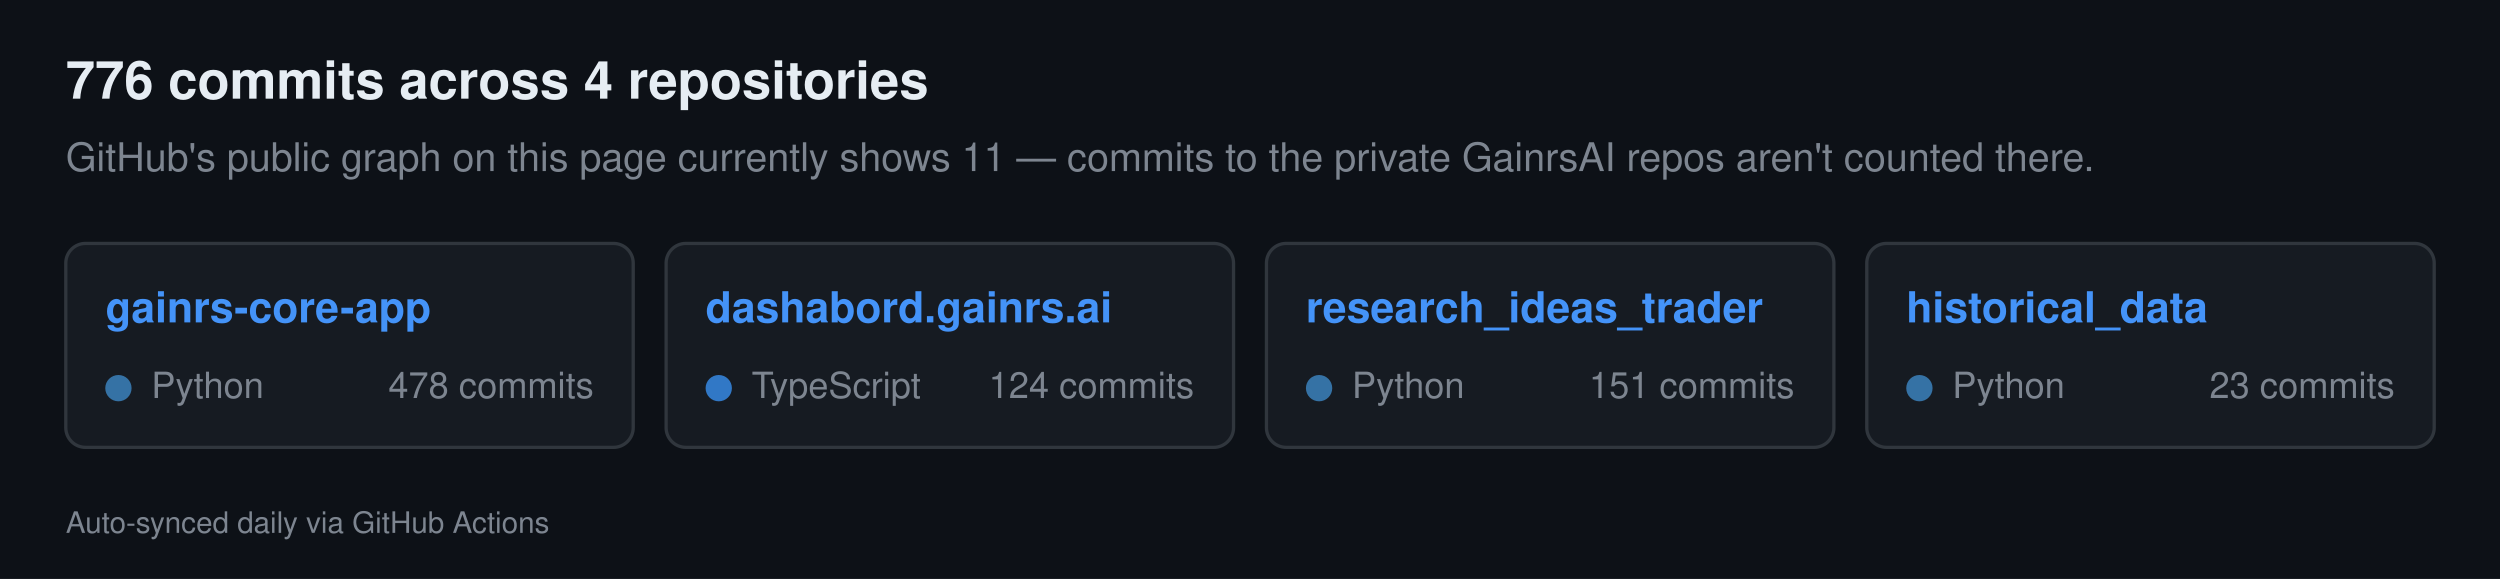
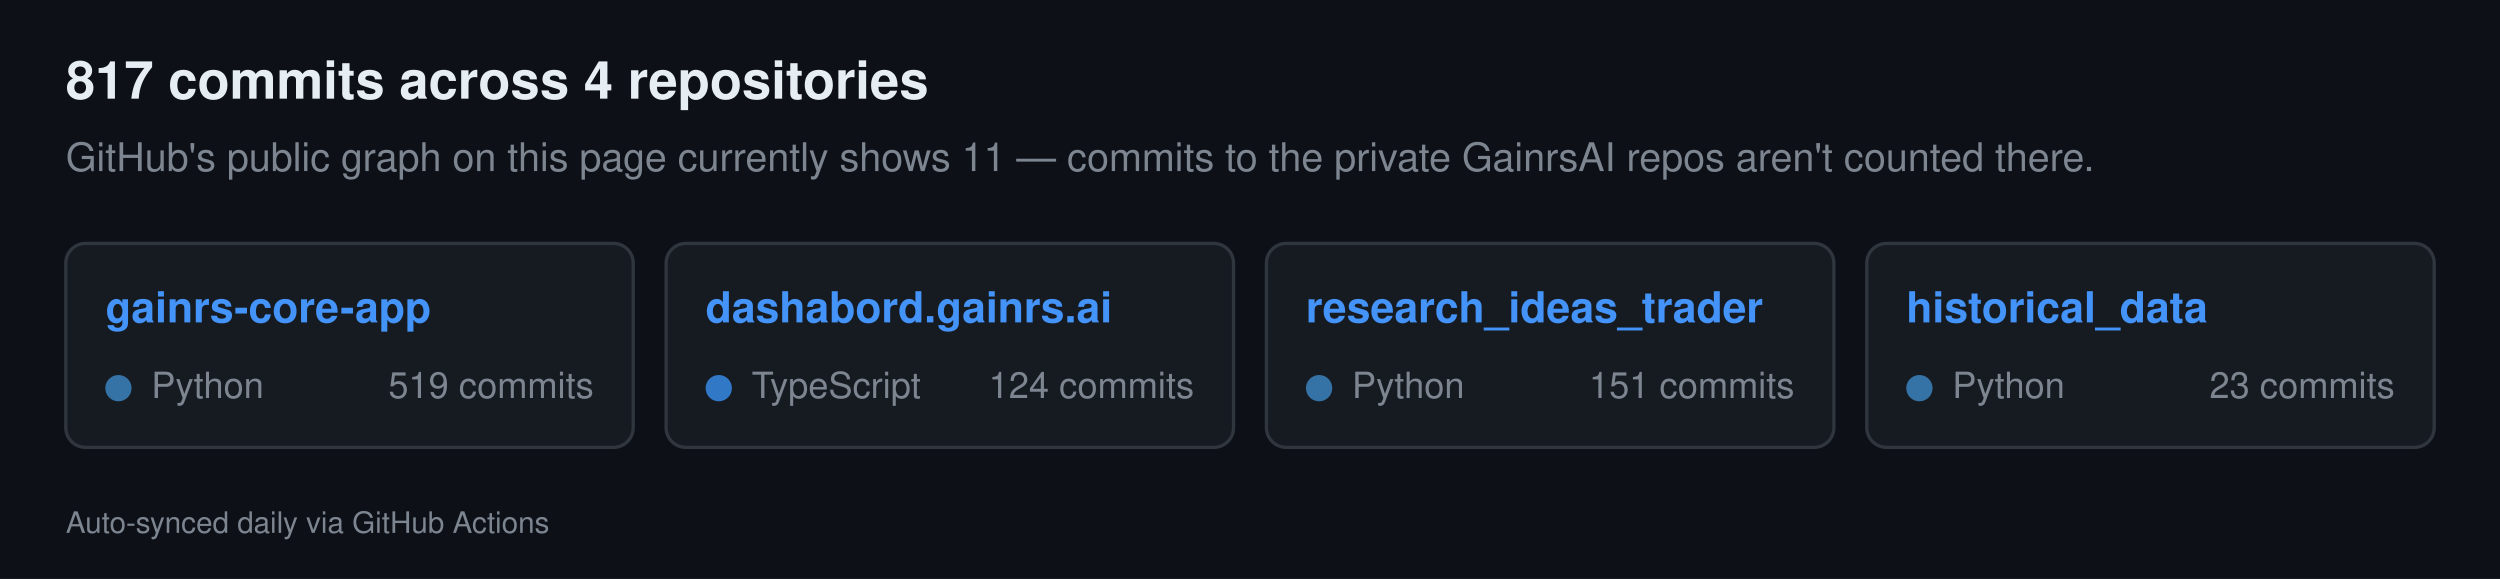
- <svg xmlns="http://www.w3.org/2000/svg" width="760" height="176" viewBox="0 0 760 176" font-family="-apple-system, BlinkMacSystemFont, 'Segoe UI', Helvetica, Arial, sans-serif" role="img" aria-label="776 commits across 4 repositories">
+ <svg xmlns="http://www.w3.org/2000/svg" width="760" height="176" viewBox="0 0 760 176" font-family="-apple-system, BlinkMacSystemFont, 'Segoe UI', Helvetica, Arial, sans-serif" role="img" aria-label="817 commits across 4 repositories">
  <rect width="760" height="176" fill="#0d1117" />
-   <text x="20" y="30" font-size="16" font-weight="600" fill="#e6edf3">776 commits across 4 repositories</text>
+   <text x="20" y="30" font-size="16" font-weight="600" fill="#e6edf3">817 commits across 4 repositories</text>
  <text x="20" y="52" font-size="12" fill="#7d8590">GitHub's public graph on this page currently shows 11 — commits to the private GainrsAI repos aren't counted there.</text>
  <rect x="20.0" y="74" width="172.5" height="62" rx="6" fill="#161b22" stroke="#30363d" />
  <text x="32.0" y="98" font-size="13" font-weight="600" fill="#4493f8">gainrs-core-app</text>
  <circle cx="36.0" cy="118" r="4" fill="#3572A5" />
  <text x="46.0" y="121" font-size="11" fill="#7d8590">Python</text>
-   <text x="180.5" y="121" font-size="11" fill="#7d8590" text-anchor="end">478 commits</text>
+   <text x="180.5" y="121" font-size="11" fill="#7d8590" text-anchor="end">519 commits</text>
  <rect x="202.5" y="74" width="172.5" height="62" rx="6" fill="#161b22" stroke="#30363d" />
  <text x="214.5" y="98" font-size="13" font-weight="600" fill="#4493f8">dashabord.gainrs.ai</text>
  <circle cx="218.5" cy="118" r="4" fill="#3178c6" />
  <text x="228.5" y="121" font-size="11" fill="#7d8590">TypeScript</text>
  <text x="363.0" y="121" font-size="11" fill="#7d8590" text-anchor="end">124 commits</text>
  <rect x="385.0" y="74" width="172.5" height="62" rx="6" fill="#161b22" stroke="#30363d" />
  <text x="397.0" y="98" font-size="13" font-weight="600" fill="#4493f8">research_ideas_trader</text>
  <circle cx="401.0" cy="118" r="4" fill="#3572A5" />
  <text x="411.0" y="121" font-size="11" fill="#7d8590">Python</text>
  <text x="545.5" y="121" font-size="11" fill="#7d8590" text-anchor="end">151 commits</text>
  <rect x="567.5" y="74" width="172.5" height="62" rx="6" fill="#161b22" stroke="#30363d" />
  <text x="579.5" y="98" font-size="13" font-weight="600" fill="#4493f8">historical_data</text>
  <circle cx="583.5" cy="118" r="4" fill="#3572A5" />
  <text x="593.5" y="121" font-size="11" fill="#7d8590">Python</text>
  <text x="728.0" y="121" font-size="11" fill="#7d8590" text-anchor="end">23 commits</text>
  <text x="20" y="162" font-size="9" fill="#7d8590">Auto-synced daily via GitHub Actions</text>
</svg>
